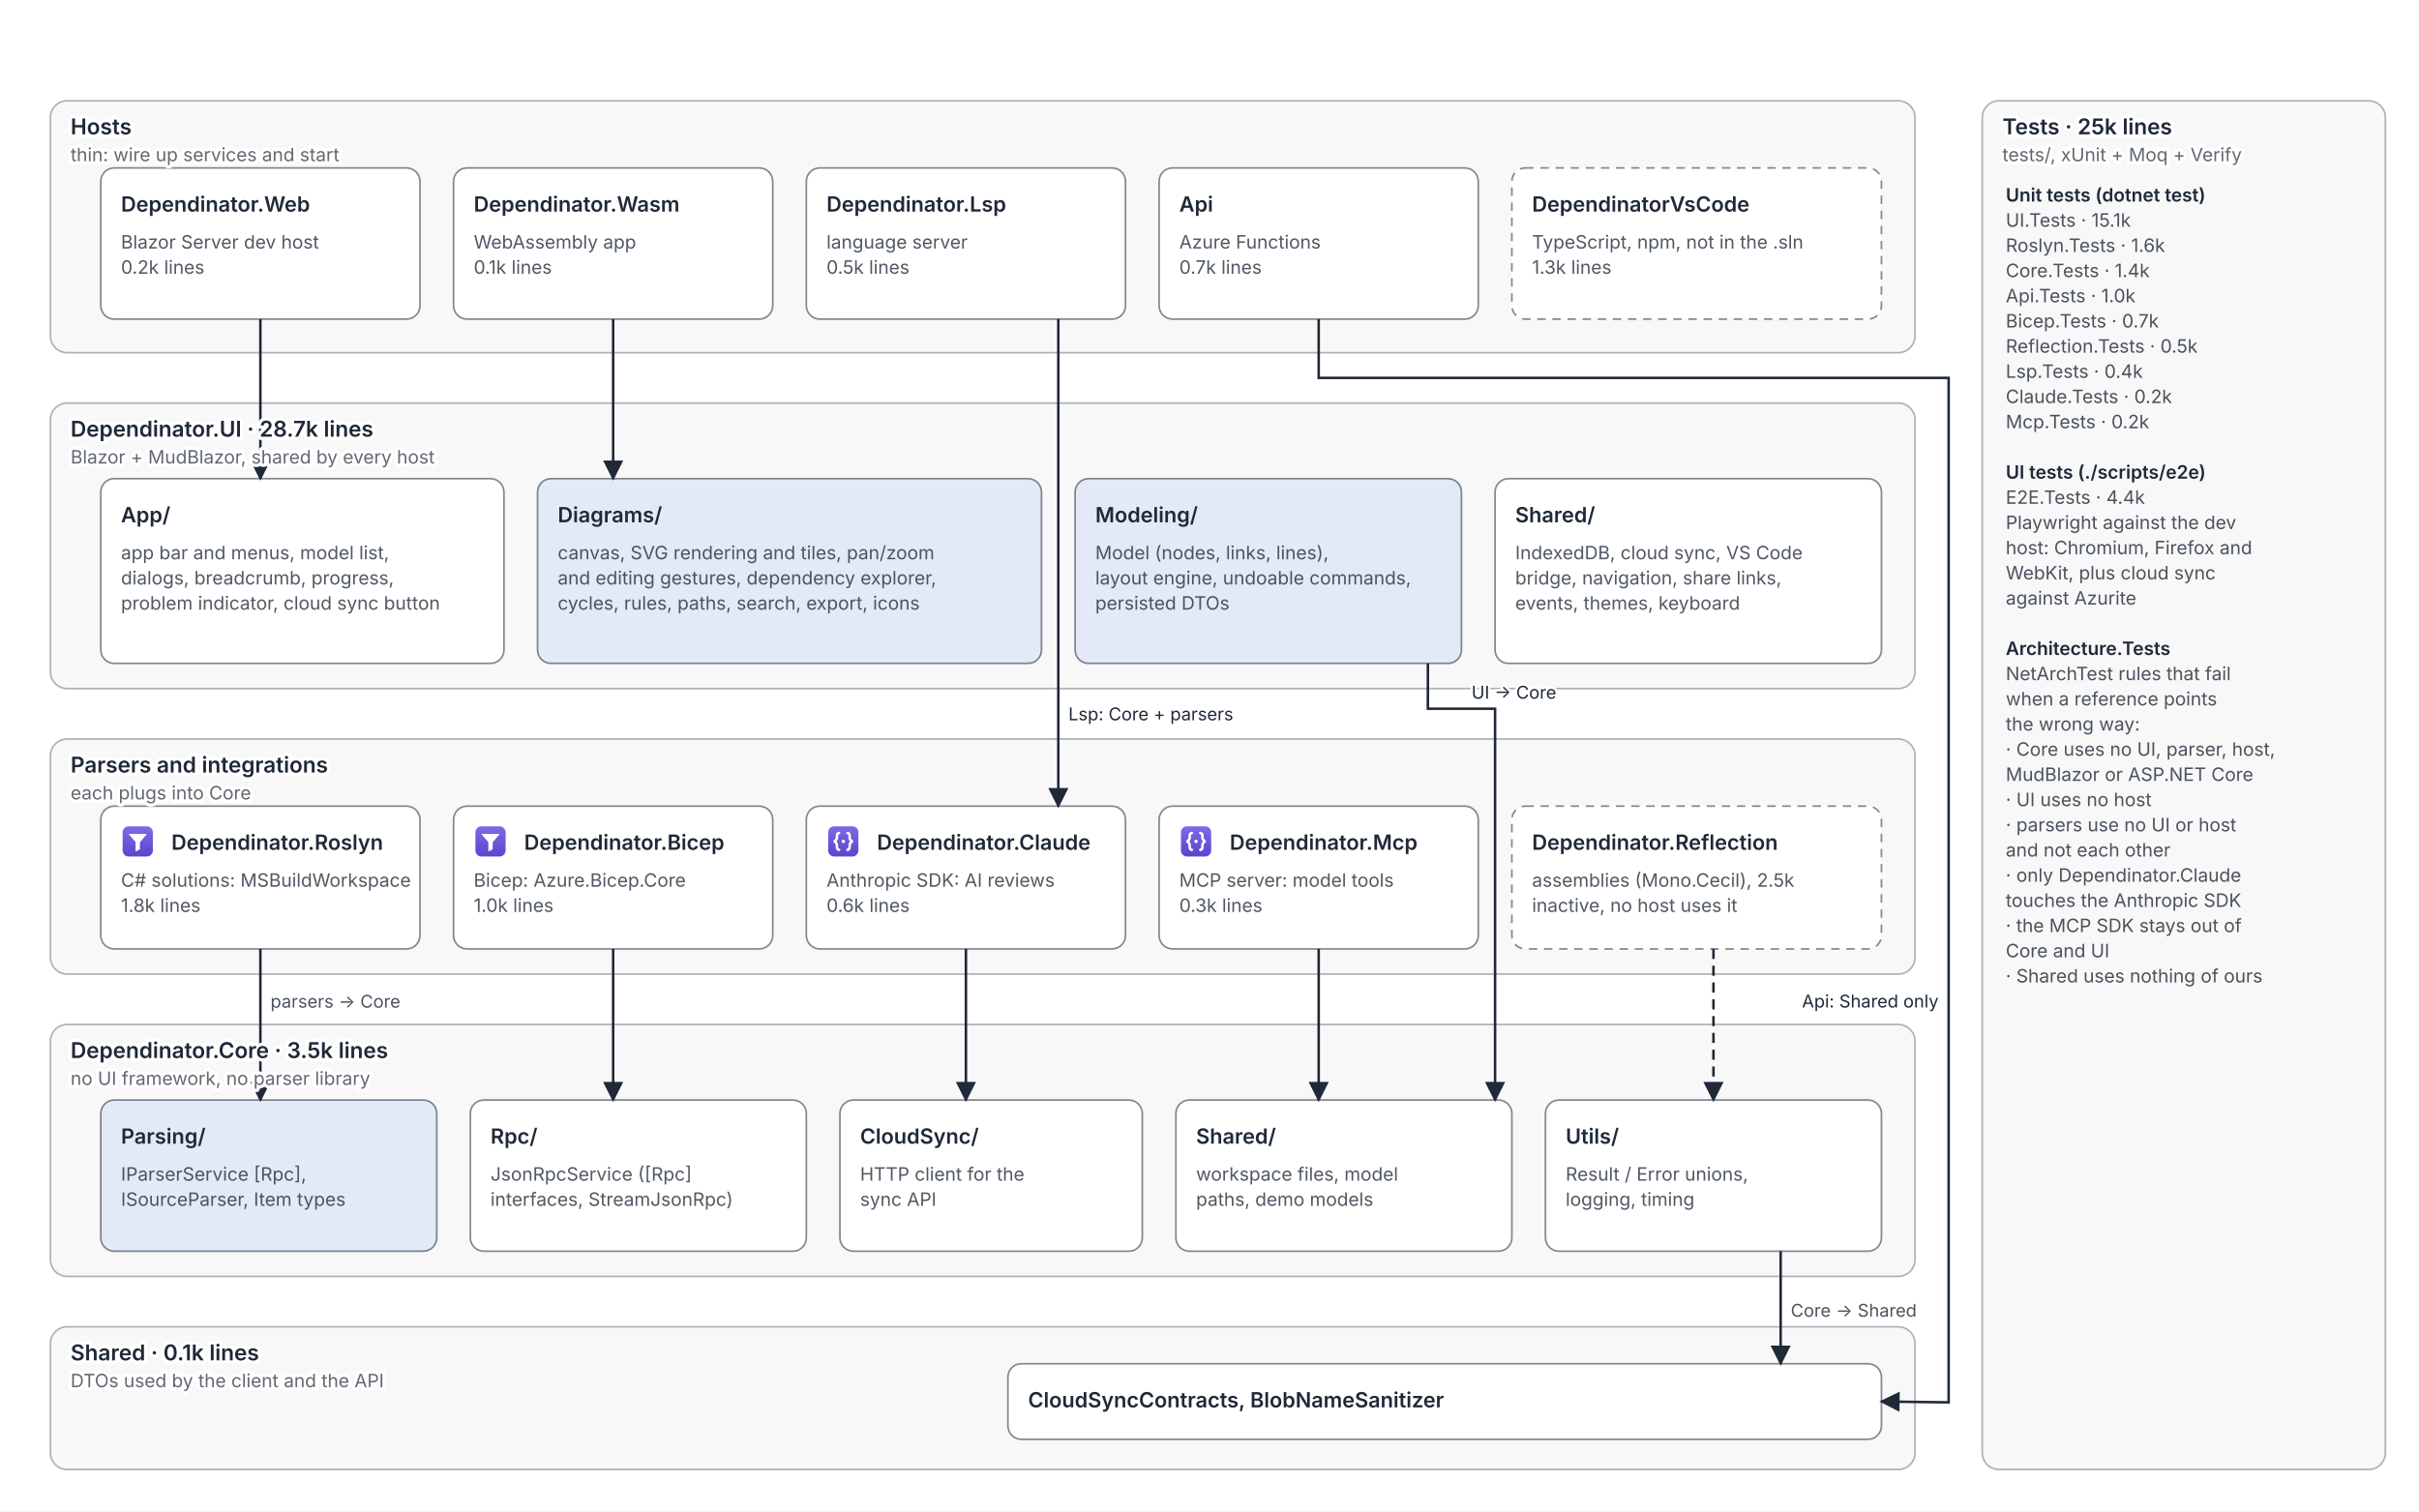
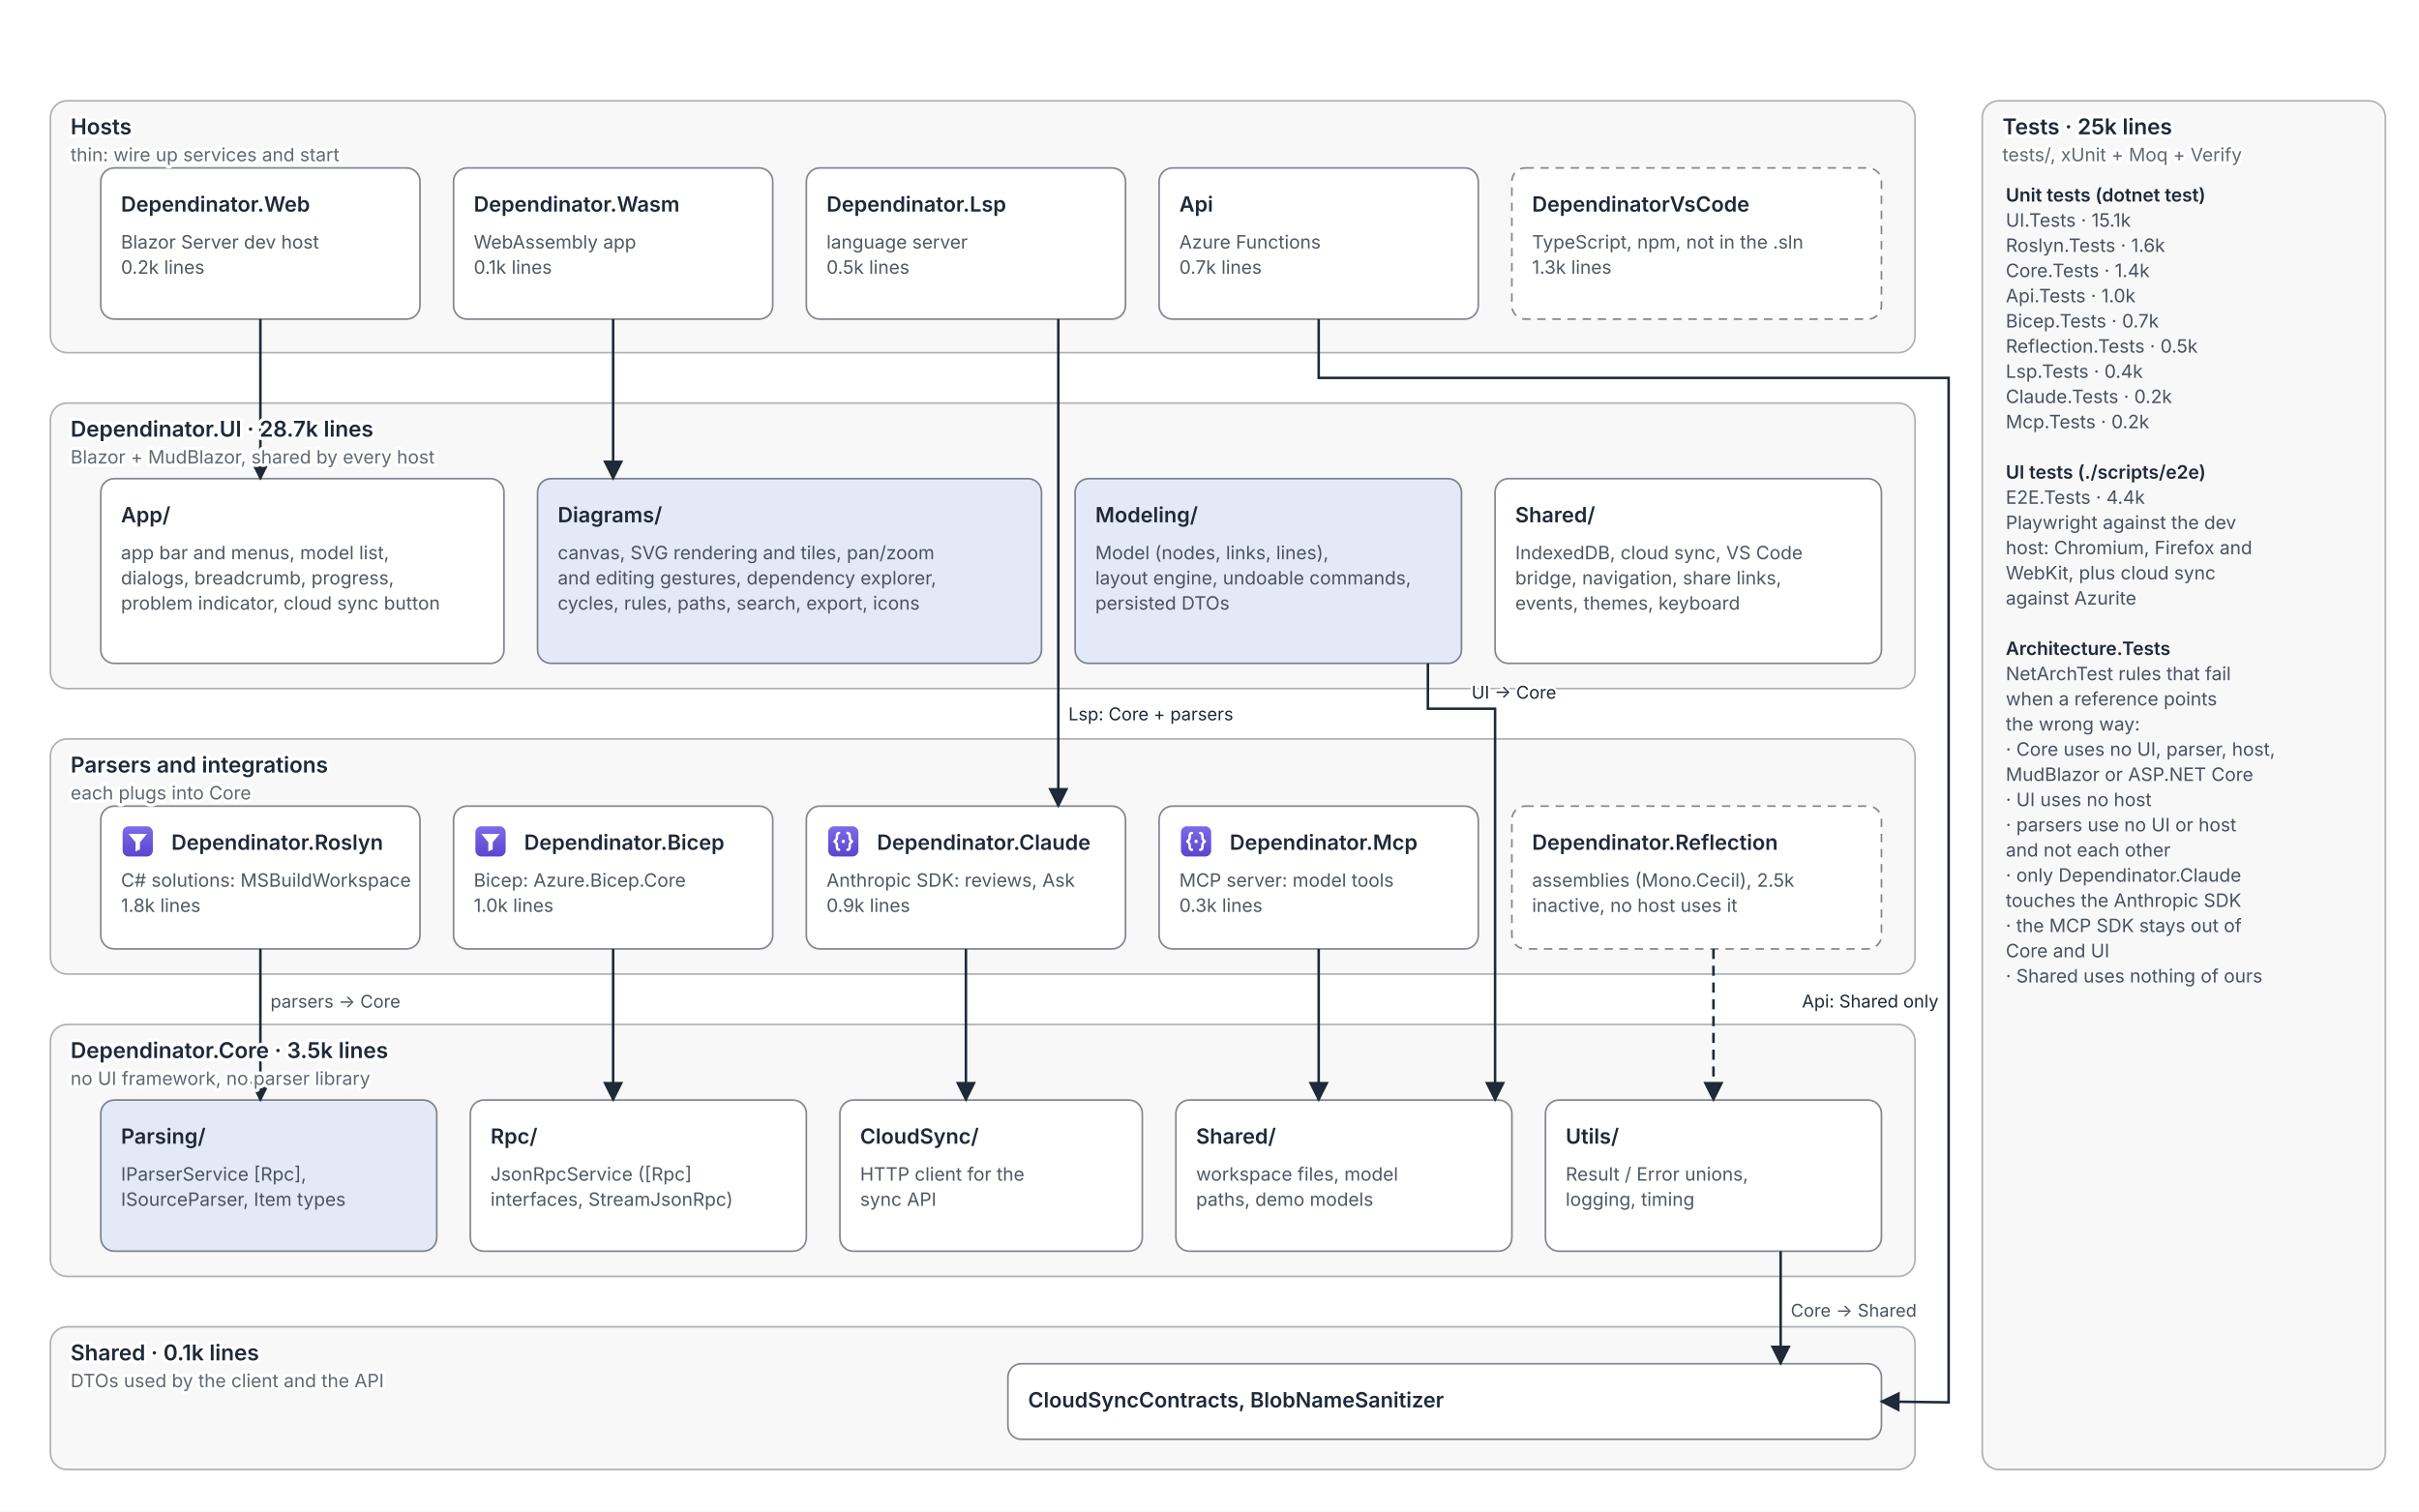
<svg xmlns="http://www.w3.org/2000/svg" viewBox="0 0 1440 900" role="img" aria-label="Code structure view of Dependinator: thin hosts (Web, Wasm, Lsp, Api, and the TypeScript extension) on top of Dependinator.UI, which holds the App, Diagrams, Modeling and Shared areas; the Roslyn, Bicep, Claude and Mcp libraries plug into Dependinator.Core, which holds parsing contracts, RPC, cloud sync client, shared services and utilities; Shared holds the DTOs the API also uses. Architecture tests enforce that references only point down." font-family="Segoe UI, Inter, system-ui, sans-serif" style="max-width:100%;height:auto;color:var(--fg,#1f2937)">
  <defs>
    <marker id="arrow" viewBox="0 0 10 10" refX="9" refY="5" markerWidth="8" markerHeight="8" orient="auto-start-reverse">
      <path d="M 0 0 L 10 5 L 0 10 z" fill="currentColor" />
    </marker>
    <marker id="arrow-accent" viewBox="0 0 10 10" refX="9" refY="5" markerWidth="8" markerHeight="8" orient="auto-start-reverse">
      <path d="M 0 0 L 10 5 L 0 10 z" fill="var(--accent, #2563eb)" />
    </marker>
    <marker id="arrow-async" viewBox="0 0 10 10" refX="9" refY="5" markerWidth="8" markerHeight="8" orient="auto-start-reverse">
      <path d="M 0 0 L 10 5 L 0 10 z" fill="var(--accent2, #b45309)" />
    </marker>
    <symbol id="ic-Api" viewBox="0 0 24 24">
      <defs>
        <linearGradient id="gradApi" x1="0" y1="0" x2="0" y2="1">
          <stop offset="0" stop-color="#7B6BE8" />
          <stop offset="1" stop-color="#5B45CE" />
        </linearGradient>
      </defs>
      <rect x="3" y="3" width="18" height="18" rx="3.6" fill="url(#gradApi)" />
      <g fill="none" stroke="#fff" stroke-width="1.5" stroke-linecap="round" stroke-linejoin="round">
        <path d="M9.5,7 C8,7 8.2,9 8.2,9.8 C8.2,11 7.4,11.4 6.8,12 C7.4,12.6 8.2,13 8.2,14.2 C8.2,15 8,17 9.5,17" />
        <path d="M14.5,7 C16,7 15.8,9 15.8,9.8 C15.8,11 16.6,11.4 17.2,12 C16.6,12.6 15.8,13 15.8,14.2 C15.8,15 16,17 14.5,17" />
      </g>
      <circle cx="12" cy="12" r="1" fill="#fff" />
    </symbol>
    <symbol id="ic-Parsing" viewBox="0 0 24 24">
      <defs>
        <linearGradient id="gradParsing" x1="0" y1="0" x2="0" y2="1">
          <stop offset="0" stop-color="#7B6BE8" />
          <stop offset="1" stop-color="#5B45CE" />
        </linearGradient>
      </defs>
      <rect x="3" y="3" width="18" height="18" rx="3.6" fill="url(#gradParsing)" />
      <path d="M6.5,7.5 h11 l-4.2,5 v4.2 l-2.6,1.3 v-5.5 z" fill="#fff" />
    </symbol>
  </defs>
  <rect width="1440" height="900" fill="var(--bg, #ffffff)" />
  <rect x="30" y="60" width="1110" height="150" rx="10" fill="currentColor" fill-opacity="0.035" stroke="currentColor" stroke-opacity="0.35" />
  <rect x="60" y="100" width="190" height="90" rx="8" fill="var(--bg, #ffffff)" stroke="currentColor" stroke-opacity="0.55" />
  <text x="72" y="126" font-size="12.5" font-weight="600" fill="currentColor">Dependinator.Web</text>
  <text x="72" y="148" font-size="11" fill="currentColor" fill-opacity="0.78">Blazor Server dev host</text>
  <text x="72" y="163" font-size="11" fill="currentColor" fill-opacity="0.78">0.2k lines</text>
  <rect x="270" y="100" width="190" height="90" rx="8" fill="var(--bg, #ffffff)" stroke="currentColor" stroke-opacity="0.55" />
  <text x="282" y="126" font-size="12.5" font-weight="600" fill="currentColor">Dependinator.Wasm</text>
  <text x="282" y="148" font-size="11" fill="currentColor" fill-opacity="0.78">WebAssembly app</text>
  <text x="282" y="163" font-size="11" fill="currentColor" fill-opacity="0.78">0.1k lines</text>
  <rect x="480" y="100" width="190" height="90" rx="8" fill="var(--bg, #ffffff)" stroke="currentColor" stroke-opacity="0.55" />
  <text x="492" y="126" font-size="12.5" font-weight="600" fill="currentColor">Dependinator.Lsp</text>
  <text x="492" y="148" font-size="11" fill="currentColor" fill-opacity="0.78">language server</text>
  <text x="492" y="163" font-size="11" fill="currentColor" fill-opacity="0.78">0.5k lines</text>
  <rect x="690" y="100" width="190" height="90" rx="8" fill="var(--bg, #ffffff)" stroke="currentColor" stroke-opacity="0.55" />
  <text x="702" y="126" font-size="12.5" font-weight="600" fill="currentColor">Api</text>
  <text x="702" y="148" font-size="11" fill="currentColor" fill-opacity="0.78">Azure Functions</text>
  <text x="702" y="163" font-size="11" fill="currentColor" fill-opacity="0.78">0.7k lines</text>
  <rect x="900" y="100" width="220" height="90" rx="8" fill="var(--bg, #ffffff)" stroke="currentColor" stroke-opacity="0.55" stroke-dasharray="5 4" />
  <text x="912" y="126" font-size="12.5" font-weight="600" fill="currentColor">DependinatorVsCode</text>
  <text x="912" y="148" font-size="11" fill="currentColor" fill-opacity="0.78">TypeScript, npm, not in the .sln</text>
  <text x="912" y="163" font-size="11" fill="currentColor" fill-opacity="0.78">1.3k lines</text>
  <rect x="30" y="240" width="1110" height="170" rx="10" fill="currentColor" fill-opacity="0.035" stroke="currentColor" stroke-opacity="0.35" />
  <rect x="60" y="285" width="240" height="110" rx="8" fill="var(--bg, #ffffff)" stroke="currentColor" stroke-opacity="0.55" />
  <text x="72" y="311" font-size="12.5" font-weight="600" fill="currentColor">App/</text>
  <text x="72" y="333" font-size="11" fill="currentColor" fill-opacity="0.78">app bar and menus, model list,</text>
  <text x="72" y="348" font-size="11" fill="currentColor" fill-opacity="0.78">dialogs, breadcrumb, progress,</text>
  <text x="72" y="363" font-size="11" fill="currentColor" fill-opacity="0.78">problem indicator, cloud sync button</text>
  <rect x="320" y="285" width="300" height="110" rx="8" fill="var(--accent, #2563eb)" fill-opacity="0.10" stroke="currentColor" stroke-opacity="0.55" />
  <text x="332" y="311" font-size="12.5" font-weight="600" fill="currentColor">Diagrams/</text>
  <text x="332" y="333" font-size="11" fill="currentColor" fill-opacity="0.78">canvas, SVG rendering and tiles, pan/zoom</text>
  <text x="332" y="348" font-size="11" fill="currentColor" fill-opacity="0.78">and editing gestures, dependency explorer,</text>
  <text x="332" y="363" font-size="11" fill="currentColor" fill-opacity="0.78">cycles, rules, paths, search, export, icons</text>
  <rect x="640" y="285" width="230" height="110" rx="8" fill="var(--accent, #2563eb)" fill-opacity="0.10" stroke="currentColor" stroke-opacity="0.55" />
  <text x="652" y="311" font-size="12.5" font-weight="600" fill="currentColor">Modeling/</text>
  <text x="652" y="333" font-size="11" fill="currentColor" fill-opacity="0.78">Model (nodes, links, lines),</text>
  <text x="652" y="348" font-size="11" fill="currentColor" fill-opacity="0.78">layout engine, undoable commands,</text>
  <text x="652" y="363" font-size="11" fill="currentColor" fill-opacity="0.78">persisted DTOs</text>
  <rect x="890" y="285" width="230" height="110" rx="8" fill="var(--bg, #ffffff)" stroke="currentColor" stroke-opacity="0.55" />
  <text x="902" y="311" font-size="12.5" font-weight="600" fill="currentColor">Shared/</text>
  <text x="902" y="333" font-size="11" fill="currentColor" fill-opacity="0.78">IndexedDB, cloud sync, VS Code</text>
  <text x="902" y="348" font-size="11" fill="currentColor" fill-opacity="0.78">bridge, navigation, share links,</text>
  <text x="902" y="363" font-size="11" fill="currentColor" fill-opacity="0.78">events, themes, keyboard</text>
  <rect x="30" y="440" width="1110" height="140" rx="10" fill="currentColor" fill-opacity="0.035" stroke="currentColor" stroke-opacity="0.35" />
  <rect x="60" y="480" width="190" height="85" rx="8" fill="var(--bg, #ffffff)" stroke="currentColor" stroke-opacity="0.55" />
  <use href="#ic-Parsing" x="70" y="489" width="24" height="24" />
  <text x="102" y="506" font-size="12.5" font-weight="600" fill="currentColor">Dependinator.Roslyn</text>
  <text x="72" y="528" font-size="11" fill="currentColor" fill-opacity="0.78">C# solutions: MSBuildWorkspace</text>
  <text x="72" y="543" font-size="11" fill="currentColor" fill-opacity="0.78">1.8k lines</text>
  <rect x="270" y="480" width="190" height="85" rx="8" fill="var(--bg, #ffffff)" stroke="currentColor" stroke-opacity="0.55" />
  <use href="#ic-Parsing" x="280" y="489" width="24" height="24" />
  <text x="312" y="506" font-size="12.5" font-weight="600" fill="currentColor">Dependinator.Bicep</text>
  <text x="282" y="528" font-size="11" fill="currentColor" fill-opacity="0.78">Bicep: Azure.Bicep.Core</text>
  <text x="282" y="543" font-size="11" fill="currentColor" fill-opacity="0.78">1.0k lines</text>
  <rect x="480" y="480" width="190" height="85" rx="8" fill="var(--bg, #ffffff)" stroke="currentColor" stroke-opacity="0.55" />
  <use href="#ic-Api" x="490" y="489" width="24" height="24" />
  <text x="522" y="506" font-size="12.5" font-weight="600" fill="currentColor">Dependinator.Claude</text>
-   <text x="492" y="528" font-size="11" fill="currentColor" fill-opacity="0.78">Anthropic SDK: AI reviews</text>
-   <text x="492" y="543" font-size="11" fill="currentColor" fill-opacity="0.78">0.6k lines</text>
+   <text x="492" y="528" font-size="11" fill="currentColor" fill-opacity="0.78">Anthropic SDK: reviews, Ask</text>
+   <text x="492" y="543" font-size="11" fill="currentColor" fill-opacity="0.78">0.9k lines</text>
  <rect x="690" y="480" width="190" height="85" rx="8" fill="var(--bg, #ffffff)" stroke="currentColor" stroke-opacity="0.55" />
  <use href="#ic-Api" x="700" y="489" width="24" height="24" />
  <text x="732" y="506" font-size="12.5" font-weight="600" fill="currentColor">Dependinator.Mcp</text>
  <text x="702" y="528" font-size="11" fill="currentColor" fill-opacity="0.78">MCP server: model tools</text>
  <text x="702" y="543" font-size="11" fill="currentColor" fill-opacity="0.78">0.3k lines</text>
  <rect x="900" y="480" width="220" height="85" rx="8" fill="var(--bg, #ffffff)" stroke="currentColor" stroke-opacity="0.55" stroke-dasharray="5 4" />
  <text x="912" y="506" font-size="12.5" font-weight="600" fill="currentColor">Dependinator.Reflection</text>
  <text x="912" y="528" font-size="11" fill="currentColor" fill-opacity="0.78">assemblies (Mono.Cecil), 2.5k</text>
  <text x="912" y="543" font-size="11" fill="currentColor" fill-opacity="0.78">inactive, no host uses it</text>
  <rect x="30" y="610" width="1110" height="150" rx="10" fill="currentColor" fill-opacity="0.035" stroke="currentColor" stroke-opacity="0.35" />
  <rect x="60" y="655" width="200" height="90" rx="8" fill="var(--accent, #2563eb)" fill-opacity="0.10" stroke="currentColor" stroke-opacity="0.55" />
  <text x="72" y="681" font-size="12.5" font-weight="600" fill="currentColor">Parsing/</text>
  <text x="72" y="703" font-size="11" fill="currentColor" fill-opacity="0.78">IParserService [Rpc],</text>
  <text x="72" y="718" font-size="11" fill="currentColor" fill-opacity="0.78">ISourceParser, Item types</text>
  <rect x="280" y="655" width="200" height="90" rx="8" fill="var(--bg, #ffffff)" stroke="currentColor" stroke-opacity="0.55" />
  <text x="292" y="681" font-size="12.5" font-weight="600" fill="currentColor">Rpc/</text>
  <text x="292" y="703" font-size="11" fill="currentColor" fill-opacity="0.78">JsonRpcService ([Rpc]</text>
  <text x="292" y="718" font-size="11" fill="currentColor" fill-opacity="0.78">interfaces, StreamJsonRpc)</text>
  <rect x="500" y="655" width="180" height="90" rx="8" fill="var(--bg, #ffffff)" stroke="currentColor" stroke-opacity="0.55" />
  <text x="512" y="681" font-size="12.5" font-weight="600" fill="currentColor">CloudSync/</text>
  <text x="512" y="703" font-size="11" fill="currentColor" fill-opacity="0.78">HTTP client for the</text>
  <text x="512" y="718" font-size="11" fill="currentColor" fill-opacity="0.78">sync API</text>
  <rect x="700" y="655" width="200" height="90" rx="8" fill="var(--bg, #ffffff)" stroke="currentColor" stroke-opacity="0.55" />
  <text x="712" y="681" font-size="12.5" font-weight="600" fill="currentColor">Shared/</text>
  <text x="712" y="703" font-size="11" fill="currentColor" fill-opacity="0.78">workspace files, model</text>
  <text x="712" y="718" font-size="11" fill="currentColor" fill-opacity="0.78">paths, demo models</text>
  <rect x="920" y="655" width="200" height="90" rx="8" fill="var(--bg, #ffffff)" stroke="currentColor" stroke-opacity="0.55" />
  <text x="932" y="681" font-size="12.5" font-weight="600" fill="currentColor">Utils/</text>
  <text x="932" y="703" font-size="11" fill="currentColor" fill-opacity="0.78">Result / Error unions,</text>
  <text x="932" y="718" font-size="11" fill="currentColor" fill-opacity="0.78">logging, timing</text>
  <rect x="30" y="790" width="1110" height="85" rx="10" fill="currentColor" fill-opacity="0.035" stroke="currentColor" stroke-opacity="0.35" />
  <rect x="600" y="812" width="520" height="45" rx="8" fill="var(--bg, #ffffff)" stroke="currentColor" stroke-opacity="0.55" />
  <text x="612" y="838" font-size="12.5" font-weight="600" fill="currentColor">CloudSyncContracts, BlobNameSanitizer</text>
  <path d="M 155.0 190.0 L 155.0 285.0" fill="none" stroke="currentColor" stroke-width="1.5" marker-end="url(#arrow)" />
  <path d="M 365.0 190.0 L 365.0 285.0" fill="none" stroke="currentColor" stroke-width="1.5" marker-end="url(#arrow)" />
  <path d="M 630.0 190.0 L 630.0 480.0" fill="none" stroke="currentColor" stroke-width="1.5" marker-end="url(#arrow)" />
  <text x="636.0" y="428.9" font-size="10.5" text-anchor="start" fill="currentColor" style="paint-order:stroke;stroke:var(--bg, #ffffff);stroke-width:3px;stroke-linejoin:round">Lsp: Core + parsers</text>
  <path d="M 850.0 395.0 L 850.0 422.0 L 890.0 422.0 L 890.0 655.0" fill="none" stroke="currentColor" stroke-width="1.5" marker-end="url(#arrow)" />
  <text x="876.0" y="416.0" font-size="10.5" text-anchor="start" fill="currentColor" style="paint-order:stroke;stroke:var(--bg, #ffffff);stroke-width:3px;stroke-linejoin:round">UI → Core</text>
  <path d="M 785.0 190.0 L 785.0 225.0 L 1160.0 225.0 L 1160.0 835.0 L 1120.0 834.5" fill="none" stroke="currentColor" stroke-width="1.5" marker-end="url(#arrow)" />
  <text x="1154.0" y="599.9" font-size="10.5" text-anchor="end" fill="currentColor" style="paint-order:stroke;stroke:var(--bg, #ffffff);stroke-width:3px;stroke-linejoin:round">Api: Shared only</text>
  <path d="M 155.0 565.0 L 155.0 655.0" fill="none" stroke="currentColor" stroke-width="1.5" marker-end="url(#arrow)" />
  <path d="M 365.0 565.0 L 365.0 655.0" fill="none" stroke="currentColor" stroke-width="1.5" marker-end="url(#arrow)" />
  <path d="M 575.0 565.0 L 575.0 655.0" fill="none" stroke="currentColor" stroke-width="1.5" marker-end="url(#arrow)" />
  <path d="M 785.0 565.0 L 785.0 655.0" fill="none" stroke="currentColor" stroke-width="1.5" marker-end="url(#arrow)" />
  <text x="161" y="600" font-size="10.5" text-anchor="start" fill="currentColor" fill-opacity="0.8">parsers → Core</text>
  <path d="M 1020.0 565.0 L 1020.0 655.0" fill="none" stroke="currentColor" stroke-width="1.5" stroke-dasharray="6 4" marker-end="url(#arrow)" />
  <path d="M 1060.0 745.0 L 1060.0 812.0" fill="none" stroke="currentColor" stroke-width="1.5" marker-end="url(#arrow)" />
  <text x="1066" y="784" font-size="10.5" text-anchor="start" fill="currentColor" fill-opacity="0.8">Core → Shared</text>
  <rect x="1180" y="60" width="240" height="815" rx="10" fill="currentColor" fill-opacity="0.035" stroke="currentColor" stroke-opacity="0.35" />
  <text x="1194" y="120" font-size="11" font-weight="600" text-anchor="start" fill="currentColor" fill-opacity="1">Unit tests (dotnet test)</text>
  <text x="1194" y="135" font-size="11" text-anchor="start" fill="currentColor" fill-opacity="0.8">UI.Tests · 15.1k</text>
  <text x="1194" y="150" font-size="11" text-anchor="start" fill="currentColor" fill-opacity="0.8">Roslyn.Tests · 1.6k</text>
  <text x="1194" y="165" font-size="11" text-anchor="start" fill="currentColor" fill-opacity="0.8">Core.Tests · 1.4k</text>
  <text x="1194" y="180" font-size="11" text-anchor="start" fill="currentColor" fill-opacity="0.8">Api.Tests · 1.0k</text>
  <text x="1194" y="195" font-size="11" text-anchor="start" fill="currentColor" fill-opacity="0.8">Bicep.Tests · 0.7k</text>
  <text x="1194" y="210" font-size="11" text-anchor="start" fill="currentColor" fill-opacity="0.8">Reflection.Tests · 0.5k</text>
  <text x="1194" y="225" font-size="11" text-anchor="start" fill="currentColor" fill-opacity="0.8">Lsp.Tests · 0.4k</text>
  <text x="1194" y="240" font-size="11" text-anchor="start" fill="currentColor" fill-opacity="0.8">Claude.Tests · 0.2k</text>
  <text x="1194" y="255" font-size="11" text-anchor="start" fill="currentColor" fill-opacity="0.8">Mcp.Tests · 0.2k</text>
  <text x="1194" y="270" font-size="11" text-anchor="start" fill="currentColor" fill-opacity="0.8" />
  <text x="1194" y="285" font-size="11" font-weight="600" text-anchor="start" fill="currentColor" fill-opacity="1">UI tests (./scripts/e2e)</text>
  <text x="1194" y="300" font-size="11" text-anchor="start" fill="currentColor" fill-opacity="0.8">E2E.Tests · 4.4k</text>
  <text x="1194" y="315" font-size="11" text-anchor="start" fill="currentColor" fill-opacity="0.8">Playwright against the dev</text>
  <text x="1194" y="330" font-size="11" text-anchor="start" fill="currentColor" fill-opacity="0.8">host: Chromium, Firefox and</text>
  <text x="1194" y="345" font-size="11" text-anchor="start" fill="currentColor" fill-opacity="0.8">WebKit, plus cloud sync</text>
  <text x="1194" y="360" font-size="11" text-anchor="start" fill="currentColor" fill-opacity="0.8">against Azurite</text>
  <text x="1194" y="375" font-size="11" text-anchor="start" fill="currentColor" fill-opacity="0.8" />
  <text x="1194" y="390" font-size="11" font-weight="600" text-anchor="start" fill="currentColor" fill-opacity="1">Architecture.Tests</text>
  <text x="1194" y="405" font-size="11" text-anchor="start" fill="currentColor" fill-opacity="0.8">NetArchTest rules that fail</text>
  <text x="1194" y="420" font-size="11" text-anchor="start" fill="currentColor" fill-opacity="0.8">when a reference points</text>
  <text x="1194" y="435" font-size="11" text-anchor="start" fill="currentColor" fill-opacity="0.8">the wrong way:</text>
  <text x="1194" y="450" font-size="11" text-anchor="start" fill="currentColor" fill-opacity="0.8">· Core uses no UI, parser, host,</text>
  <text x="1194" y="465" font-size="11" text-anchor="start" fill="currentColor" fill-opacity="0.8">  MudBlazor or ASP.NET Core</text>
  <text x="1194" y="480" font-size="11" text-anchor="start" fill="currentColor" fill-opacity="0.8">· UI uses no host</text>
  <text x="1194" y="495" font-size="11" text-anchor="start" fill="currentColor" fill-opacity="0.8">· parsers use no UI or host</text>
  <text x="1194" y="510" font-size="11" text-anchor="start" fill="currentColor" fill-opacity="0.8">  and not each other</text>
  <text x="1194" y="525" font-size="11" text-anchor="start" fill="currentColor" fill-opacity="0.8">· only Dependinator.Claude</text>
  <text x="1194" y="540" font-size="11" text-anchor="start" fill="currentColor" fill-opacity="0.8">  touches the Anthropic SDK</text>
  <text x="1194" y="555" font-size="11" text-anchor="start" fill="currentColor" fill-opacity="0.8">· the MCP SDK stays out of</text>
  <text x="1194" y="570" font-size="11" text-anchor="start" fill="currentColor" fill-opacity="0.8">  Core and UI</text>
  <text x="1194" y="585" font-size="11" text-anchor="start" fill="currentColor" fill-opacity="0.8">· Shared uses nothing of ours</text>
  <text x="42" y="80" font-size="13" font-weight="600" fill="currentColor" style="paint-order:stroke;stroke:var(--bg, #ffffff);stroke-width:4px;stroke-linejoin:round">Hosts</text>
  <text x="42" y="96" font-size="11" fill="currentColor" fill-opacity="0.7" style="paint-order:stroke;stroke:var(--bg, #ffffff);stroke-width:4px;stroke-linejoin:round">thin: wire up services and start</text>
  <text x="42" y="260" font-size="13" font-weight="600" fill="currentColor" style="paint-order:stroke;stroke:var(--bg, #ffffff);stroke-width:4px;stroke-linejoin:round">Dependinator.UI · 28.7k lines</text>
  <text x="42" y="276" font-size="11" fill="currentColor" fill-opacity="0.7" style="paint-order:stroke;stroke:var(--bg, #ffffff);stroke-width:4px;stroke-linejoin:round">Blazor + MudBlazor, shared by every host</text>
  <text x="42" y="460" font-size="13" font-weight="600" fill="currentColor" style="paint-order:stroke;stroke:var(--bg, #ffffff);stroke-width:4px;stroke-linejoin:round">Parsers and integrations</text>
  <text x="42" y="476" font-size="11" fill="currentColor" fill-opacity="0.7" style="paint-order:stroke;stroke:var(--bg, #ffffff);stroke-width:4px;stroke-linejoin:round">each plugs into Core</text>
  <text x="42" y="630" font-size="13" font-weight="600" fill="currentColor" style="paint-order:stroke;stroke:var(--bg, #ffffff);stroke-width:4px;stroke-linejoin:round">Dependinator.Core · 3.5k lines</text>
  <text x="42" y="646" font-size="11" fill="currentColor" fill-opacity="0.7" style="paint-order:stroke;stroke:var(--bg, #ffffff);stroke-width:4px;stroke-linejoin:round">no UI framework, no parser library</text>
  <text x="42" y="810" font-size="13" font-weight="600" fill="currentColor" style="paint-order:stroke;stroke:var(--bg, #ffffff);stroke-width:4px;stroke-linejoin:round">Shared · 0.1k lines</text>
  <text x="42" y="826" font-size="11" fill="currentColor" fill-opacity="0.7" style="paint-order:stroke;stroke:var(--bg, #ffffff);stroke-width:4px;stroke-linejoin:round">DTOs used by the client and the API</text>
  <text x="1192" y="80" font-size="13" font-weight="600" fill="currentColor" style="paint-order:stroke;stroke:var(--bg, #ffffff);stroke-width:4px;stroke-linejoin:round">Tests · 25k lines</text>
  <text x="1192" y="96" font-size="11" fill="currentColor" fill-opacity="0.7" style="paint-order:stroke;stroke:var(--bg, #ffffff);stroke-width:4px;stroke-linejoin:round">tests/, xUnit + Moq + Verify</text>
</svg>
